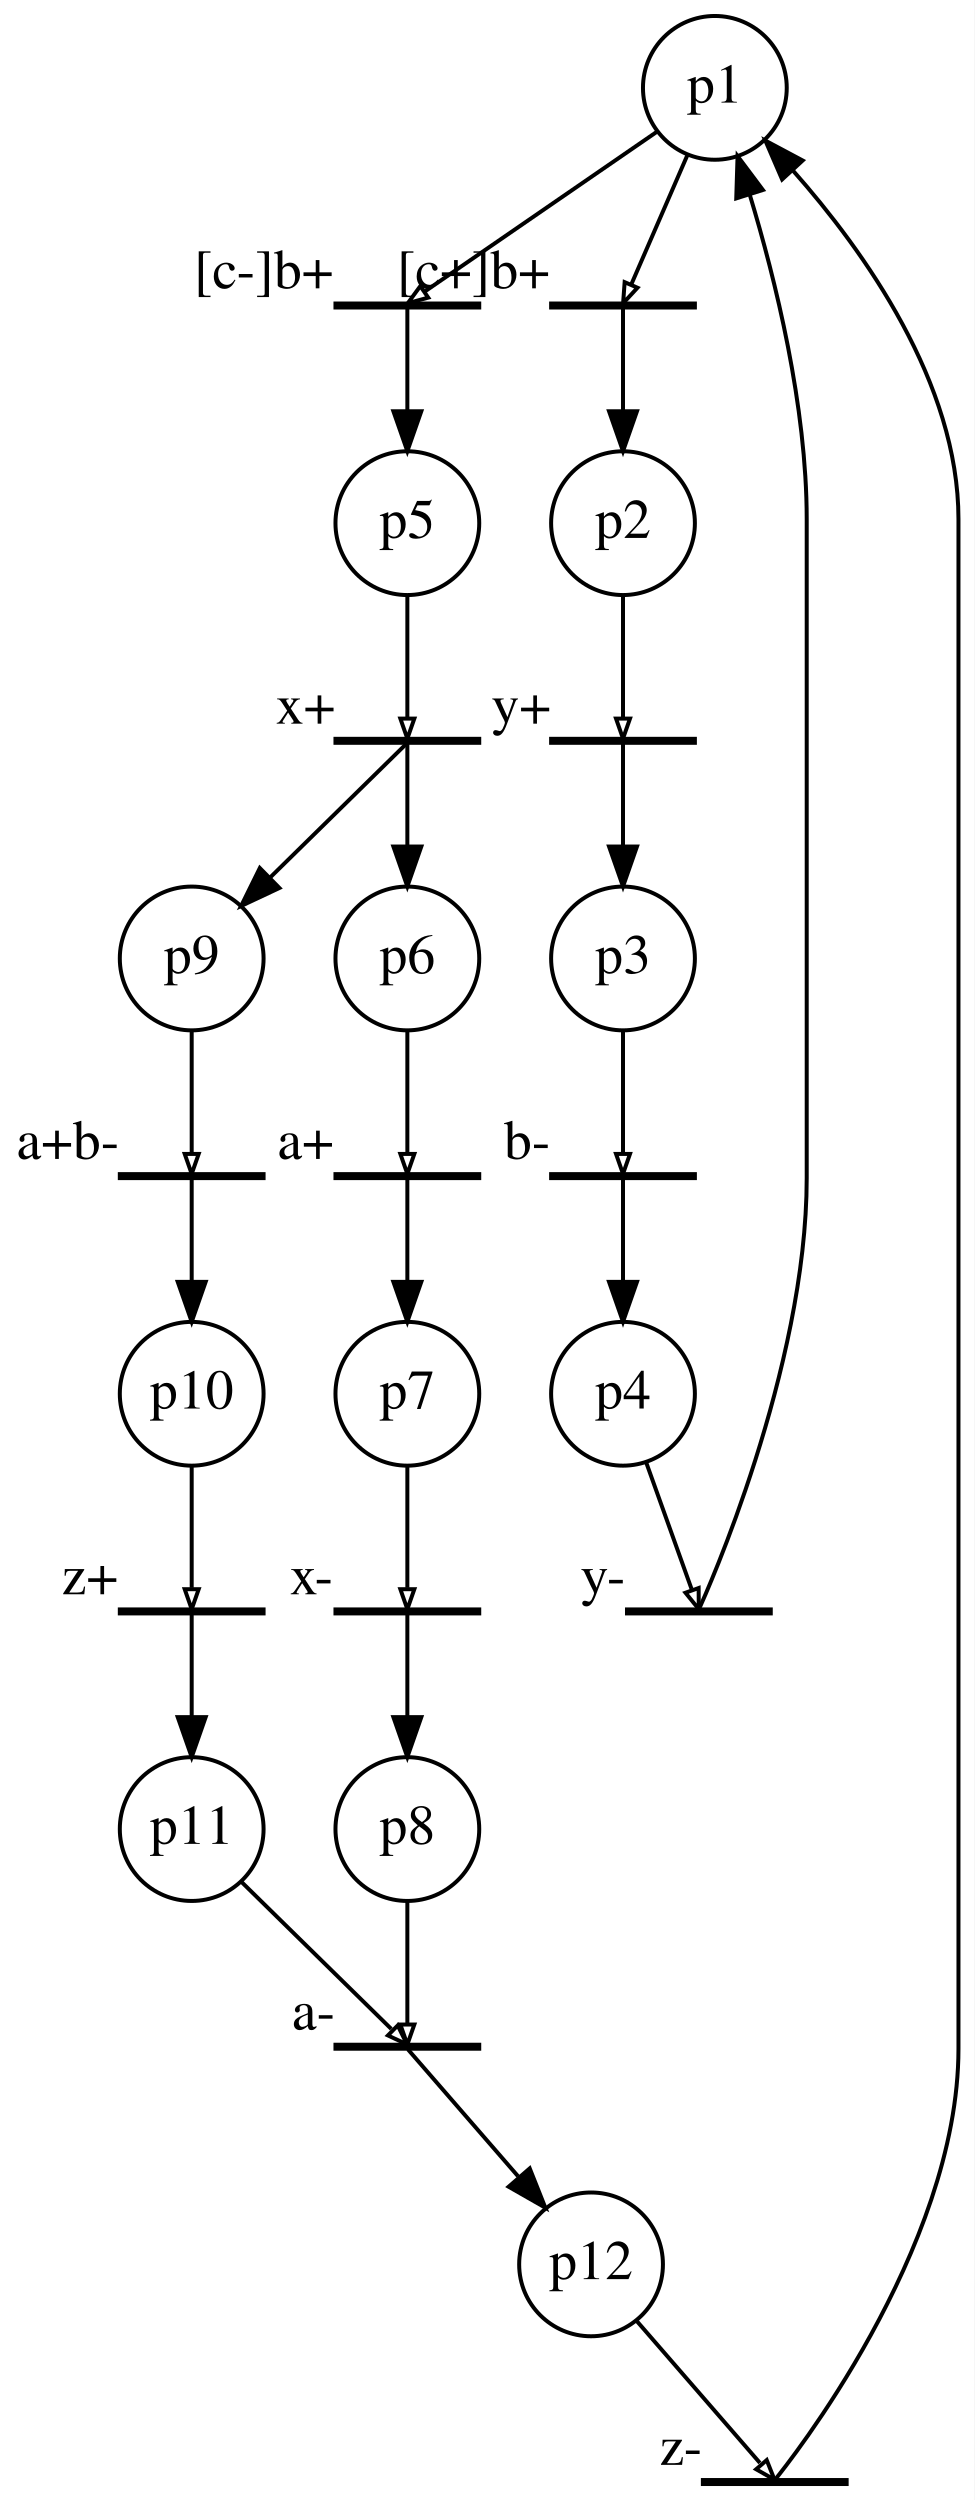
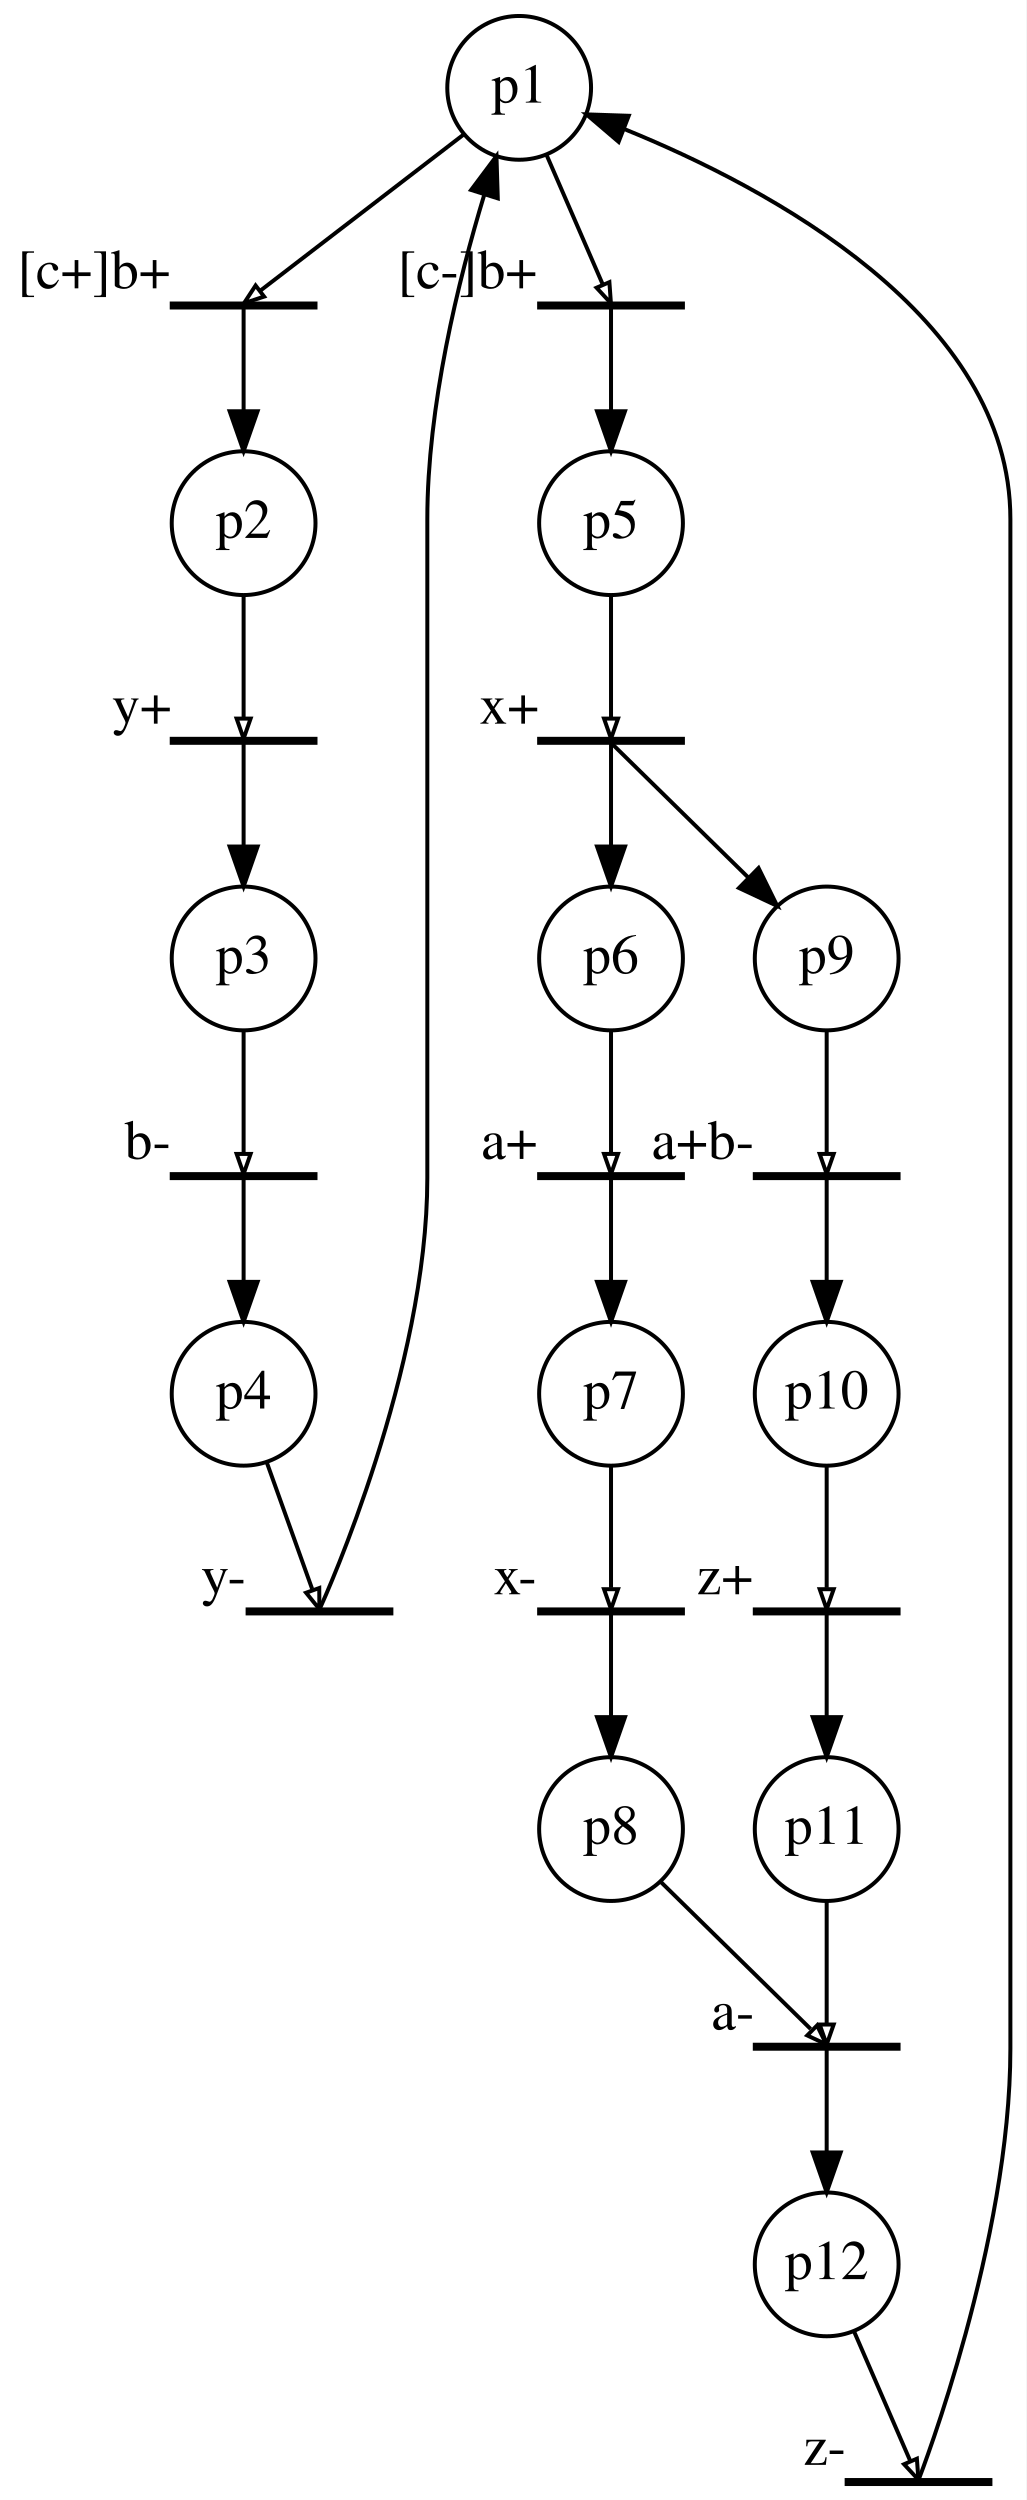
- <svg xmlns="http://www.w3.org/2000/svg" width="244pt" height="626pt" viewBox="0.00 0.00 244.00 626.00">
+ <svg xmlns="http://www.w3.org/2000/svg" width="257pt" height="626pt" viewBox="0.00 0.00 257.00 626.00">
  <g id="graph0" class="graph" transform="scale(1 1) rotate(0) translate(4 622)">
-     <polygon fill="white" stroke="none" points="-4,4 -4,-622 240,-622 240,4 -4,4" />
+     <polygon fill="white" stroke="none" points="-4,4 -4,-622 253,-622 253,4 -4,4" />
    <g id="node1" class="node">
-       <ellipse fill="none" stroke="black" cx="175" cy="-600" rx="18" ry="18" />
-       <text text-anchor="middle" x="175" y="-596.3" font-family="Times,serif" font-size="14.00">p1</text>
+       <ellipse fill="none" stroke="black" cx="126" cy="-600" rx="18" ry="18" />
+       <text text-anchor="middle" x="126" y="-596.3" font-family="Times,serif" font-size="14.00">p1</text>
    </g>
    <g id="node3" class="node">
-       <polygon fill="none" stroke="black" points="116,-546 80,-546 80,-545 116,-545 116,-546" />
-       <text text-anchor="middle" x="62" y="-549.8" font-family="Times,serif" font-size="14.00">[c-]b+</text>
+       <polygon fill="none" stroke="black" points="75,-546 39,-546 39,-545 75,-545 75,-546" />
+       <text text-anchor="middle" x="19.5" y="-549.8" font-family="Times,serif" font-size="14.00">[c+]b+</text>
    </g>
    <g id="edge1" class="edge">
-       <path fill="none" stroke="black" d="M160.517,-589.031C142.623,-576.714 113.204,-556.465 102.268,-548.938" />
-       <polygon fill="none" stroke="black" points="103.227,-547.473 98.116,-546.08 101.242,-550.356 103.227,-547.473" />
+       <path fill="none" stroke="black" d="M112.037,-588.275C96.167,-576.085 71.182,-556.894 61.263,-549.275" />
+       <polygon fill="none" stroke="black" points="62.132,-547.735 57.101,-546.077 60,-550.511 62.132,-547.735" />
+     </g>
+     <g id="node10" class="node">
+       <polygon fill="none" stroke="black" points="167,-546 131,-546 131,-545 167,-545 167,-546" />
+       <text text-anchor="middle" x="113" y="-549.8" font-family="Times,serif" font-size="14.00">[c-]b+</text>
+     </g>
+     <g id="edge9" class="edge">
+       <path fill="none" stroke="black" d="M132.901,-583.098C137.721,-571.992 143.831,-557.912 146.956,-550.71" />
+       <polygon fill="none" stroke="black" points="148.588,-551.346 148.973,-546.062 145.377,-549.952 148.588,-551.346" />
+     </g>
+     <g id="node2" class="node">
+       <ellipse fill="none" stroke="black" cx="57" cy="-491" rx="18" ry="18" />
+       <text text-anchor="middle" x="57" y="-487.3" font-family="Times,serif" font-size="14.00">p2</text>
+     </g>
+     <g id="node5" class="node">
+       <polygon fill="none" stroke="black" points="75,-437 39,-437 39,-436 75,-436 75,-437" />
+       <text text-anchor="middle" x="31.5" y="-440.8" font-family="Times,serif" font-size="14.00">y+</text>
+     </g>
+     <g id="edge3" class="edge">
+       <path fill="none" stroke="black" d="M57,-472.939C57,-462.385 57,-449.534 57,-442.412" />
+       <polygon fill="none" stroke="black" points="58.75,-442.059 57,-437.059 55.25,-442.059 58.75,-442.059" />
+     </g>
+     <g id="edge2" class="edge">
+       <path fill="none" stroke="black" d="M57,-544.848C57,-543.368 57,-531.319 57,-519.1" />
+       <polygon fill="black" stroke="black" points="60.5,-519.025 57,-509.025 53.5,-519.025 60.5,-519.025" />
+     </g>
+     <g id="node4" class="node">
+       <ellipse fill="none" stroke="black" cx="57" cy="-382" rx="18" ry="18" />
+       <text text-anchor="middle" x="57" y="-378.3" font-family="Times,serif" font-size="14.00">p3</text>
+     </g>
+     <g id="node7" class="node">
+       <polygon fill="none" stroke="black" points="75,-328 39,-328 39,-327 75,-327 75,-328" />
+       <text text-anchor="middle" x="33" y="-331.8" font-family="Times,serif" font-size="14.00">b-</text>
+     </g>
+     <g id="edge5" class="edge">
+       <path fill="none" stroke="black" d="M57,-363.939C57,-353.385 57,-340.534 57,-333.412" />
+       <polygon fill="none" stroke="black" points="58.75,-333.059 57,-328.059 55.25,-333.059 58.75,-333.059" />
+     </g>
+     <g id="edge4" class="edge">
+       <path fill="none" stroke="black" d="M57,-435.848C57,-434.368 57,-422.319 57,-410.1" />
+       <polygon fill="black" stroke="black" points="60.5,-410.025 57,-400.025 53.5,-410.025 60.5,-410.025" />
+     </g>
+     <g id="node6" class="node">
+       <ellipse fill="none" stroke="black" cx="57" cy="-273" rx="18" ry="18" />
+       <text text-anchor="middle" x="57" y="-269.3" font-family="Times,serif" font-size="14.00">p4</text>
+     </g>
+     <g id="node8" class="node">
+       <polygon fill="none" stroke="black" points="94,-219 58,-219 58,-218 94,-218 94,-219" />
+       <text text-anchor="middle" x="52" y="-222.8" font-family="Times,serif" font-size="14.00">y-</text>
+     </g>
+     <g id="edge7" class="edge">
+       <path fill="none" stroke="black" d="M62.804,-255.81C66.694,-244.958 71.565,-231.372 74.164,-224.121" />
+       <polygon fill="none" stroke="black" points="75.938,-224.359 75.978,-219.061 72.643,-223.177 75.938,-224.359" />
+     </g>
+     <g id="edge6" class="edge">
+       <path fill="none" stroke="black" d="M57,-326.848C57,-325.368 57,-313.319 57,-301.1" />
+       <polygon fill="black" stroke="black" points="60.5,-301.025 57,-291.025 53.5,-301.025 60.5,-301.025" />
+     </g>
+     <g id="edge8" class="edge">
+       <path fill="none" stroke="black" d="M76.078,-219.169C77.661,-222.649 103,-279.069 103,-327 103,-492 103,-492 103,-492 103,-520.249 110.757,-551.774 117.262,-573.244" />
+       <polygon fill="black" stroke="black" points="113.967,-574.434 120.315,-582.917 120.642,-572.327 113.967,-574.434" />
+     </g>
+     <g id="node9" class="node">
+       <ellipse fill="none" stroke="black" cx="149" cy="-491" rx="18" ry="18" />
+       <text text-anchor="middle" x="149" y="-487.3" font-family="Times,serif" font-size="14.00">p5</text>
+     </g>
+     <g id="node12" class="node">
+       <polygon fill="none" stroke="black" points="167,-437 131,-437 131,-436 167,-436 167,-437" />
+       <text text-anchor="middle" x="123.5" y="-440.8" font-family="Times,serif" font-size="14.00">x+</text>
+     </g>
+     <g id="edge11" class="edge">
+       <path fill="none" stroke="black" d="M149,-472.939C149,-462.385 149,-449.534 149,-442.412" />
+       <polygon fill="none" stroke="black" points="150.75,-442.059 149,-437.059 147.25,-442.059 150.75,-442.059" />
+     </g>
+     <g id="edge10" class="edge">
+       <path fill="none" stroke="black" d="M149,-544.848C149,-543.368 149,-531.319 149,-519.1" />
+       <polygon fill="black" stroke="black" points="152.5,-519.025 149,-509.025 145.5,-519.025 152.5,-519.025" />
+     </g>
+     <g id="node11" class="node">
+       <ellipse fill="none" stroke="black" cx="149" cy="-382" rx="18" ry="18" />
+       <text text-anchor="middle" x="149" y="-378.3" font-family="Times,serif" font-size="14.00">p6</text>
+     </g>
+     <g id="node14" class="node">
+       <polygon fill="none" stroke="black" points="167,-328 131,-328 131,-327 167,-327 167,-328" />
+       <text text-anchor="middle" x="123.5" y="-331.8" font-family="Times,serif" font-size="14.00">a+</text>
+     </g>
+     <g id="edge13" class="edge">
+       <path fill="none" stroke="black" d="M149,-363.939C149,-353.385 149,-340.534 149,-333.412" />
+       <polygon fill="none" stroke="black" points="150.75,-333.059 149,-328.059 147.25,-333.059 150.75,-333.059" />
+     </g>
+     <g id="edge12" class="edge">
+       <path fill="none" stroke="black" d="M149,-435.848C149,-434.368 149,-422.319 149,-410.1" />
+       <polygon fill="black" stroke="black" points="152.5,-410.025 149,-400.025 145.5,-410.025 152.5,-410.025" />
+     </g>
+     <g id="node20" class="node">
+       <ellipse fill="none" stroke="black" cx="203" cy="-382" rx="18" ry="18" />
+       <text text-anchor="middle" x="203" y="-378.3" font-family="Times,serif" font-size="14.00">p9</text>
+     </g>
+     <g id="edge21" class="edge">
+       <path fill="none" stroke="black" d="M149.155,-435.848C150.988,-434.049 168.738,-416.628 183.365,-402.272" />
+       <polygon fill="black" stroke="black" points="185.943,-404.645 190.628,-395.143 181.04,-399.649 185.943,-404.645" />
+     </g>
+     <g id="node13" class="node">
+       <ellipse fill="none" stroke="black" cx="149" cy="-273" rx="18" ry="18" />
+       <text text-anchor="middle" x="149" y="-269.3" font-family="Times,serif" font-size="14.00">p7</text>
+     </g>
+     <g id="node16" class="node">
+       <polygon fill="none" stroke="black" points="167,-219 131,-219 131,-218 167,-218 167,-219" />
+       <text text-anchor="middle" x="125" y="-222.8" font-family="Times,serif" font-size="14.00">x-</text>
+     </g>
+     <g id="edge15" class="edge">
+       <path fill="none" stroke="black" d="M149,-254.939C149,-244.385 149,-231.534 149,-224.412" />
+       <polygon fill="none" stroke="black" points="150.75,-224.059 149,-219.059 147.25,-224.059 150.75,-224.059" />
+     </g>
+     <g id="edge14" class="edge">
+       <path fill="none" stroke="black" d="M149,-326.848C149,-325.368 149,-313.319 149,-301.1" />
+       <polygon fill="black" stroke="black" points="152.5,-301.025 149,-291.025 145.5,-301.025 152.5,-301.025" />
+     </g>
+     <g id="node15" class="node">
+       <ellipse fill="none" stroke="black" cx="149" cy="-164" rx="18" ry="18" />
+       <text text-anchor="middle" x="149" y="-160.3" font-family="Times,serif" font-size="14.00">p8</text>
+     </g>
+     <g id="node18" class="node">
+       <polygon fill="none" stroke="black" points="221,-110 185,-110 185,-109 221,-109 221,-110" />
+       <text text-anchor="middle" x="179.5" y="-113.8" font-family="Times,serif" font-size="14.00">a-</text>
+     </g>
+     <g id="edge17" class="edge">
+       <path fill="none" stroke="black" d="M161.524,-150.708C173.598,-138.858 191.153,-121.627 198.977,-113.948" />
+       <polygon fill="none" stroke="black" points="200.584,-114.824 202.926,-110.072 198.132,-112.326 200.584,-114.824" />
+     </g>
+     <g id="edge16" class="edge">
+       <path fill="none" stroke="black" d="M149,-217.848C149,-216.368 149,-204.319 149,-192.1" />
+       <polygon fill="black" stroke="black" points="152.5,-192.025 149,-182.025 145.5,-192.025 152.5,-192.025" />
+     </g>
+     <g id="node17" class="node">
+       <ellipse fill="none" stroke="black" cx="203" cy="-55" rx="18" ry="18" />
+       <text text-anchor="middle" x="203" y="-51.3" font-family="Times,serif" font-size="14.00">p12</text>
    </g>
    <g id="node19" class="node">
-       <polygon fill="none" stroke="black" points="170,-546 134,-546 134,-545 170,-545 170,-546" />
-       <text text-anchor="middle" x="114.5" y="-549.8" font-family="Times,serif" font-size="14.00">[c+]b+</text>
+       <polygon fill="none" stroke="black" points="244,-1 208,-1 208,-0 244,-0 244,-1" />
+       <text text-anchor="middle" x="202.5" y="-4.8" font-family="Times,serif" font-size="14.00">z-</text>
    </g>
    <g id="edge19" class="edge">
-       <path fill="none" stroke="black" d="M168.099,-583.098C163.279,-571.992 157.169,-557.912 154.044,-550.71" />
-       <polygon fill="none" stroke="black" points="155.623,-549.952 152.027,-546.062 152.412,-551.346 155.623,-549.952" />
-     </g>
-     <g id="node2" class="node">
-       <ellipse fill="none" stroke="black" cx="98" cy="-491" rx="18" ry="18" />
-       <text text-anchor="middle" x="98" y="-487.3" font-family="Times,serif" font-size="14.00">p5</text>
-     </g>
-     <g id="node5" class="node">
-       <polygon fill="none" stroke="black" points="116,-437 80,-437 80,-436 116,-436 116,-437" />
-       <text text-anchor="middle" x="72.5" y="-440.8" font-family="Times,serif" font-size="14.00">x+</text>
-     </g>
-     <g id="edge3" class="edge">
-       <path fill="none" stroke="black" d="M98,-472.939C98,-462.385 98,-449.534 98,-442.412" />
-       <polygon fill="none" stroke="black" points="99.75,-442.059 98,-437.059 96.25,-442.059 99.75,-442.059" />
-     </g>
-     <g id="edge2" class="edge">
-       <path fill="none" stroke="black" d="M98,-544.848C98,-543.368 98,-531.319 98,-519.1" />
-       <polygon fill="black" stroke="black" points="101.5,-519.025 98,-509.025 94.5,-519.025 101.5,-519.025" />
-     </g>
-     <g id="node4" class="node">
-       <ellipse fill="none" stroke="black" cx="44" cy="-382" rx="18" ry="18" />
-       <text text-anchor="middle" x="44" y="-378.3" font-family="Times,serif" font-size="14.00">p9</text>
-     </g>
-     <g id="node7" class="node">
-       <polygon fill="none" stroke="black" points="62,-328 26,-328 26,-327 62,-327 62,-328" />
-       <text text-anchor="middle" x="13" y="-331.8" font-family="Times,serif" font-size="14.00">a+b-</text>
-     </g>
-     <g id="edge5" class="edge">
-       <path fill="none" stroke="black" d="M44,-363.939C44,-353.385 44,-340.534 44,-333.412" />
-       <polygon fill="none" stroke="black" points="45.75,-333.059 44,-328.059 42.25,-333.059 45.75,-333.059" />
-     </g>
-     <g id="edge4" class="edge">
-       <path fill="none" stroke="black" d="M97.845,-435.848C96.012,-434.049 78.262,-416.628 63.635,-402.272" />
-       <polygon fill="black" stroke="black" points="65.96,-399.649 56.372,-395.143 61.057,-404.645 65.96,-399.649" />
-     </g>
-     <g id="node13" class="node">
-       <ellipse fill="none" stroke="black" cx="98" cy="-382" rx="18" ry="18" />
-       <text text-anchor="middle" x="98" y="-378.3" font-family="Times,serif" font-size="14.00">p6</text>
-     </g>
-     <g id="edge13" class="edge">
-       <path fill="none" stroke="black" d="M98,-435.848C98,-434.368 98,-422.319 98,-410.1" />
-       <polygon fill="black" stroke="black" points="101.5,-410.025 98,-400.025 94.5,-410.025 101.5,-410.025" />
-     </g>
-     <g id="node6" class="node">
-       <ellipse fill="none" stroke="black" cx="44" cy="-273" rx="18" ry="18" />
-       <text text-anchor="middle" x="44" y="-269.3" font-family="Times,serif" font-size="14.00">p10</text>
-     </g>
-     <g id="node9" class="node">
-       <polygon fill="none" stroke="black" points="62,-219 26,-219 26,-218 62,-218 62,-219" />
-       <text text-anchor="middle" x="18.5" y="-222.8" font-family="Times,serif" font-size="14.00">z+</text>
-     </g>
-     <g id="edge7" class="edge">
-       <path fill="none" stroke="black" d="M44,-254.939C44,-244.385 44,-231.534 44,-224.412" />
-       <polygon fill="none" stroke="black" points="45.75,-224.059 44,-219.059 42.25,-224.059 45.75,-224.059" />
-     </g>
-     <g id="edge6" class="edge">
-       <path fill="none" stroke="black" d="M44,-326.848C44,-325.368 44,-313.319 44,-301.1" />
-       <polygon fill="black" stroke="black" points="47.5,-301.025 44,-291.025 40.5,-301.025 47.5,-301.025" />
-     </g>
-     <g id="node8" class="node">
-       <ellipse fill="none" stroke="black" cx="44" cy="-164" rx="18" ry="18" />
-       <text text-anchor="middle" x="44" y="-160.3" font-family="Times,serif" font-size="14.00">p11</text>
-     </g>
-     <g id="node11" class="node">
-       <polygon fill="none" stroke="black" points="116,-110 80,-110 80,-109 116,-109 116,-110" />
-       <text text-anchor="middle" x="74.5" y="-113.8" font-family="Times,serif" font-size="14.00">a-</text>
-     </g>
-     <g id="edge9" class="edge">
-       <path fill="none" stroke="black" d="M56.524,-150.708C68.598,-138.858 86.153,-121.627 93.977,-113.948" />
-       <polygon fill="none" stroke="black" points="95.584,-114.824 97.926,-110.072 93.132,-112.326 95.584,-114.824" />
-     </g>
-     <g id="edge8" class="edge">
-       <path fill="none" stroke="black" d="M44,-217.848C44,-216.368 44,-204.319 44,-192.1" />
-       <polygon fill="black" stroke="black" points="47.5,-192.025 44,-182.025 40.5,-192.025 47.5,-192.025" />
-     </g>
-     <g id="node10" class="node">
-       <ellipse fill="none" stroke="black" cx="144" cy="-55" rx="18" ry="18" />
-       <text text-anchor="middle" x="144" y="-51.3" font-family="Times,serif" font-size="14.00">p12</text>
-     </g>
-     <g id="node12" class="node">
-       <polygon fill="none" stroke="black" points="208,-1 172,-1 172,-0 208,-0 208,-1" />
-       <text text-anchor="middle" x="166.5" y="-4.8" font-family="Times,serif" font-size="14.00">z-</text>
-     </g>
-     <g id="edge11" class="edge">
-       <path fill="none" stroke="black" d="M155.371,-40.899C165.474,-29.258 179.64,-12.936 186.285,-5.281" />
-       <polygon fill="none" stroke="black" points="187.984,-5.993 189.939,-1.07 185.34,-3.699 187.984,-5.993" />
-     </g>
-     <g id="edge10" class="edge">
-       <path fill="none" stroke="black" d="M98.132,-108.848C99.63,-107.122 113.599,-91.027 125.732,-77.048" />
-       <polygon fill="black" stroke="black" points="128.644,-79.033 132.555,-69.186 123.357,-74.444 128.644,-79.033" />
-     </g>
-     <g id="edge12" class="edge">
-       <path fill="none" stroke="black" d="M190.132,-1.162C192.83,-4.486 236,-58.458 236,-109 236,-492 236,-492 236,-492 236,-526.017 212.445,-559.075 194.609,-579.23" />
-       <polygon fill="black" stroke="black" points="191.841,-577.069 187.639,-586.795 196.989,-581.812 191.841,-577.069" />
-     </g>
-     <g id="node15" class="node">
-       <polygon fill="none" stroke="black" points="116,-328 80,-328 80,-327 116,-327 116,-328" />
-       <text text-anchor="middle" x="72.5" y="-331.8" font-family="Times,serif" font-size="14.00">a+</text>
-     </g>
-     <g id="edge14" class="edge">
-       <path fill="none" stroke="black" d="M98,-363.939C98,-353.385 98,-340.534 98,-333.412" />
-       <polygon fill="none" stroke="black" points="99.75,-333.059 98,-328.059 96.25,-333.059 99.75,-333.059" />
-     </g>
-     <g id="node14" class="node">
-       <ellipse fill="none" stroke="black" cx="98" cy="-273" rx="18" ry="18" />
-       <text text-anchor="middle" x="98" y="-269.3" font-family="Times,serif" font-size="14.00">p7</text>
-     </g>
-     <g id="node17" class="node">
-       <polygon fill="none" stroke="black" points="116,-219 80,-219 80,-218 116,-218 116,-219" />
-       <text text-anchor="middle" x="74" y="-222.8" font-family="Times,serif" font-size="14.00">x-</text>
-     </g>
-     <g id="edge16" class="edge">
-       <path fill="none" stroke="black" d="M98,-254.939C98,-244.385 98,-231.534 98,-224.412" />
-       <polygon fill="none" stroke="black" points="99.75,-224.059 98,-219.059 96.25,-224.059 99.75,-224.059" />
-     </g>
-     <g id="edge15" class="edge">
-       <path fill="none" stroke="black" d="M98,-326.848C98,-325.368 98,-313.319 98,-301.1" />
-       <polygon fill="black" stroke="black" points="101.5,-301.025 98,-291.025 94.5,-301.025 101.5,-301.025" />
-     </g>
-     <g id="node16" class="node">
-       <ellipse fill="none" stroke="black" cx="98" cy="-164" rx="18" ry="18" />
-       <text text-anchor="middle" x="98" y="-160.3" font-family="Times,serif" font-size="14.00">p8</text>
+       <path fill="none" stroke="black" d="M209.901,-38.098C214.721,-26.992 220.831,-12.912 223.956,-5.71" />
+       <polygon fill="none" stroke="black" points="225.588,-6.346 225.973,-1.062 222.377,-4.952 225.588,-6.346" />
    </g>
    <g id="edge18" class="edge">
-       <path fill="none" stroke="black" d="M98,-145.939C98,-135.385 98,-122.534 98,-115.412" />
-       <polygon fill="none" stroke="black" points="99.75,-115.059 98,-110.059 96.25,-115.059 99.75,-115.059" />
-     </g>
-     <g id="edge17" class="edge">
-       <path fill="none" stroke="black" d="M98,-217.848C98,-216.368 98,-204.319 98,-192.1" />
-       <polygon fill="black" stroke="black" points="101.5,-192.025 98,-182.025 94.5,-192.025 101.5,-192.025" />
-     </g>
-     <g id="node18" class="node">
-       <ellipse fill="none" stroke="black" cx="152" cy="-491" rx="18" ry="18" />
-       <text text-anchor="middle" x="152" y="-487.3" font-family="Times,serif" font-size="14.00">p2</text>
+       <path fill="none" stroke="black" d="M203,-108.848C203,-107.368 203,-95.319 203,-83.1" />
+       <polygon fill="black" stroke="black" points="206.5,-83.025 203,-73.025 199.5,-83.025 206.5,-83.025" />
+     </g>
+     <g id="edge20" class="edge">
+       <path fill="none" stroke="black" d="M226.017,-1.043C226.713,-2.839 249,-60.69 249,-109 249,-492 249,-492 249,-492 249,-542.837 188.452,-575.01 152.318,-589.684" />
+       <polygon fill="black" stroke="black" points="150.901,-586.479 142.845,-593.36 153.434,-593.005 150.901,-586.479" />
+     </g>
+     <g id="node22" class="node">
+       <polygon fill="none" stroke="black" points="221,-328 185,-328 185,-327 221,-327 221,-328" />
+       <text text-anchor="middle" x="172" y="-331.8" font-family="Times,serif" font-size="14.00">a+b-</text>
+     </g>
+     <g id="edge22" class="edge">
+       <path fill="none" stroke="black" d="M203,-363.939C203,-353.385 203,-340.534 203,-333.412" />
+       <polygon fill="none" stroke="black" points="204.75,-333.059 203,-328.059 201.25,-333.059 204.75,-333.059" />
    </g>
    <g id="node21" class="node">
-       <polygon fill="none" stroke="black" points="170,-437 134,-437 134,-436 170,-436 170,-437" />
-       <text text-anchor="middle" x="126.5" y="-440.8" font-family="Times,serif" font-size="14.00">y+</text>
-     </g>
-     <g id="edge21" class="edge">
-       <path fill="none" stroke="black" d="M152,-472.939C152,-462.385 152,-449.534 152,-442.412" />
-       <polygon fill="none" stroke="black" points="153.75,-442.059 152,-437.059 150.25,-442.059 153.75,-442.059" />
-     </g>
-     <g id="edge20" class="edge">
-       <path fill="none" stroke="black" d="M152,-544.848C152,-543.368 152,-531.319 152,-519.1" />
-       <polygon fill="black" stroke="black" points="155.5,-519.025 152,-509.025 148.5,-519.025 155.5,-519.025" />
-     </g>
-     <g id="node20" class="node">
-       <ellipse fill="none" stroke="black" cx="152" cy="-382" rx="18" ry="18" />
-       <text text-anchor="middle" x="152" y="-378.3" font-family="Times,serif" font-size="14.00">p3</text>
+       <ellipse fill="none" stroke="black" cx="203" cy="-273" rx="18" ry="18" />
+       <text text-anchor="middle" x="203" y="-269.3" font-family="Times,serif" font-size="14.00">p10</text>
+     </g>
+     <g id="node24" class="node">
+       <polygon fill="none" stroke="black" points="221,-219 185,-219 185,-218 221,-218 221,-219" />
+       <text text-anchor="middle" x="177.5" y="-222.8" font-family="Times,serif" font-size="14.00">z+</text>
+     </g>
+     <g id="edge24" class="edge">
+       <path fill="none" stroke="black" d="M203,-254.939C203,-244.385 203,-231.534 203,-224.412" />
+       <polygon fill="none" stroke="black" points="204.75,-224.059 203,-219.059 201.25,-224.059 204.75,-224.059" />
+     </g>
+     <g id="edge23" class="edge">
+       <path fill="none" stroke="black" d="M203,-326.848C203,-325.368 203,-313.319 203,-301.1" />
+       <polygon fill="black" stroke="black" points="206.5,-301.025 203,-291.025 199.5,-301.025 206.5,-301.025" />
    </g>
    <g id="node23" class="node">
-       <polygon fill="none" stroke="black" points="170,-328 134,-328 134,-327 170,-327 170,-328" />
-       <text text-anchor="middle" x="128" y="-331.8" font-family="Times,serif" font-size="14.00">b-</text>
-     </g>
-     <g id="edge23" class="edge">
-       <path fill="none" stroke="black" d="M152,-363.939C152,-353.385 152,-340.534 152,-333.412" />
-       <polygon fill="none" stroke="black" points="153.75,-333.059 152,-328.059 150.25,-333.059 153.75,-333.059" />
-     </g>
-     <g id="edge22" class="edge">
-       <path fill="none" stroke="black" d="M152,-435.848C152,-434.368 152,-422.319 152,-410.1" />
-       <polygon fill="black" stroke="black" points="155.5,-410.025 152,-400.025 148.5,-410.025 155.5,-410.025" />
-     </g>
-     <g id="node22" class="node">
-       <ellipse fill="none" stroke="black" cx="152" cy="-273" rx="18" ry="18" />
-       <text text-anchor="middle" x="152" y="-269.3" font-family="Times,serif" font-size="14.00">p4</text>
-     </g>
-     <g id="node24" class="node">
-       <polygon fill="none" stroke="black" points="189,-219 153,-219 153,-218 189,-218 189,-219" />
-       <text text-anchor="middle" x="147" y="-222.8" font-family="Times,serif" font-size="14.00">y-</text>
+       <ellipse fill="none" stroke="black" cx="203" cy="-164" rx="18" ry="18" />
+       <text text-anchor="middle" x="203" y="-160.3" font-family="Times,serif" font-size="14.00">p11</text>
+     </g>
+     <g id="edge26" class="edge">
+       <path fill="none" stroke="black" d="M203,-145.939C203,-135.385 203,-122.534 203,-115.412" />
+       <polygon fill="none" stroke="black" points="204.75,-115.059 203,-110.059 201.25,-115.059 204.75,-115.059" />
    </g>
    <g id="edge25" class="edge">
-       <path fill="none" stroke="black" d="M157.804,-255.81C161.694,-244.958 166.565,-231.372 169.164,-224.121" />
-       <polygon fill="none" stroke="black" points="170.938,-224.359 170.978,-219.061 167.643,-223.177 170.938,-224.359" />
-     </g>
-     <g id="edge24" class="edge">
-       <path fill="none" stroke="black" d="M152,-326.848C152,-325.368 152,-313.319 152,-301.1" />
-       <polygon fill="black" stroke="black" points="155.5,-301.025 152,-291.025 148.5,-301.025 155.5,-301.025" />
-     </g>
-     <g id="edge26" class="edge">
-       <path fill="none" stroke="black" d="M171.077,-219.169C172.661,-222.649 198,-279.069 198,-327 198,-492 198,-492 198,-492 198,-520.249 190.243,-551.774 183.738,-573.244" />
-       <polygon fill="black" stroke="black" points="180.358,-572.327 180.685,-582.917 187.033,-574.434 180.358,-572.327" />
+       <path fill="none" stroke="black" d="M203,-217.848C203,-216.368 203,-204.319 203,-192.1" />
+       <polygon fill="black" stroke="black" points="206.5,-192.025 203,-182.025 199.5,-192.025 206.5,-192.025" />
    </g>
  </g>
</svg>
